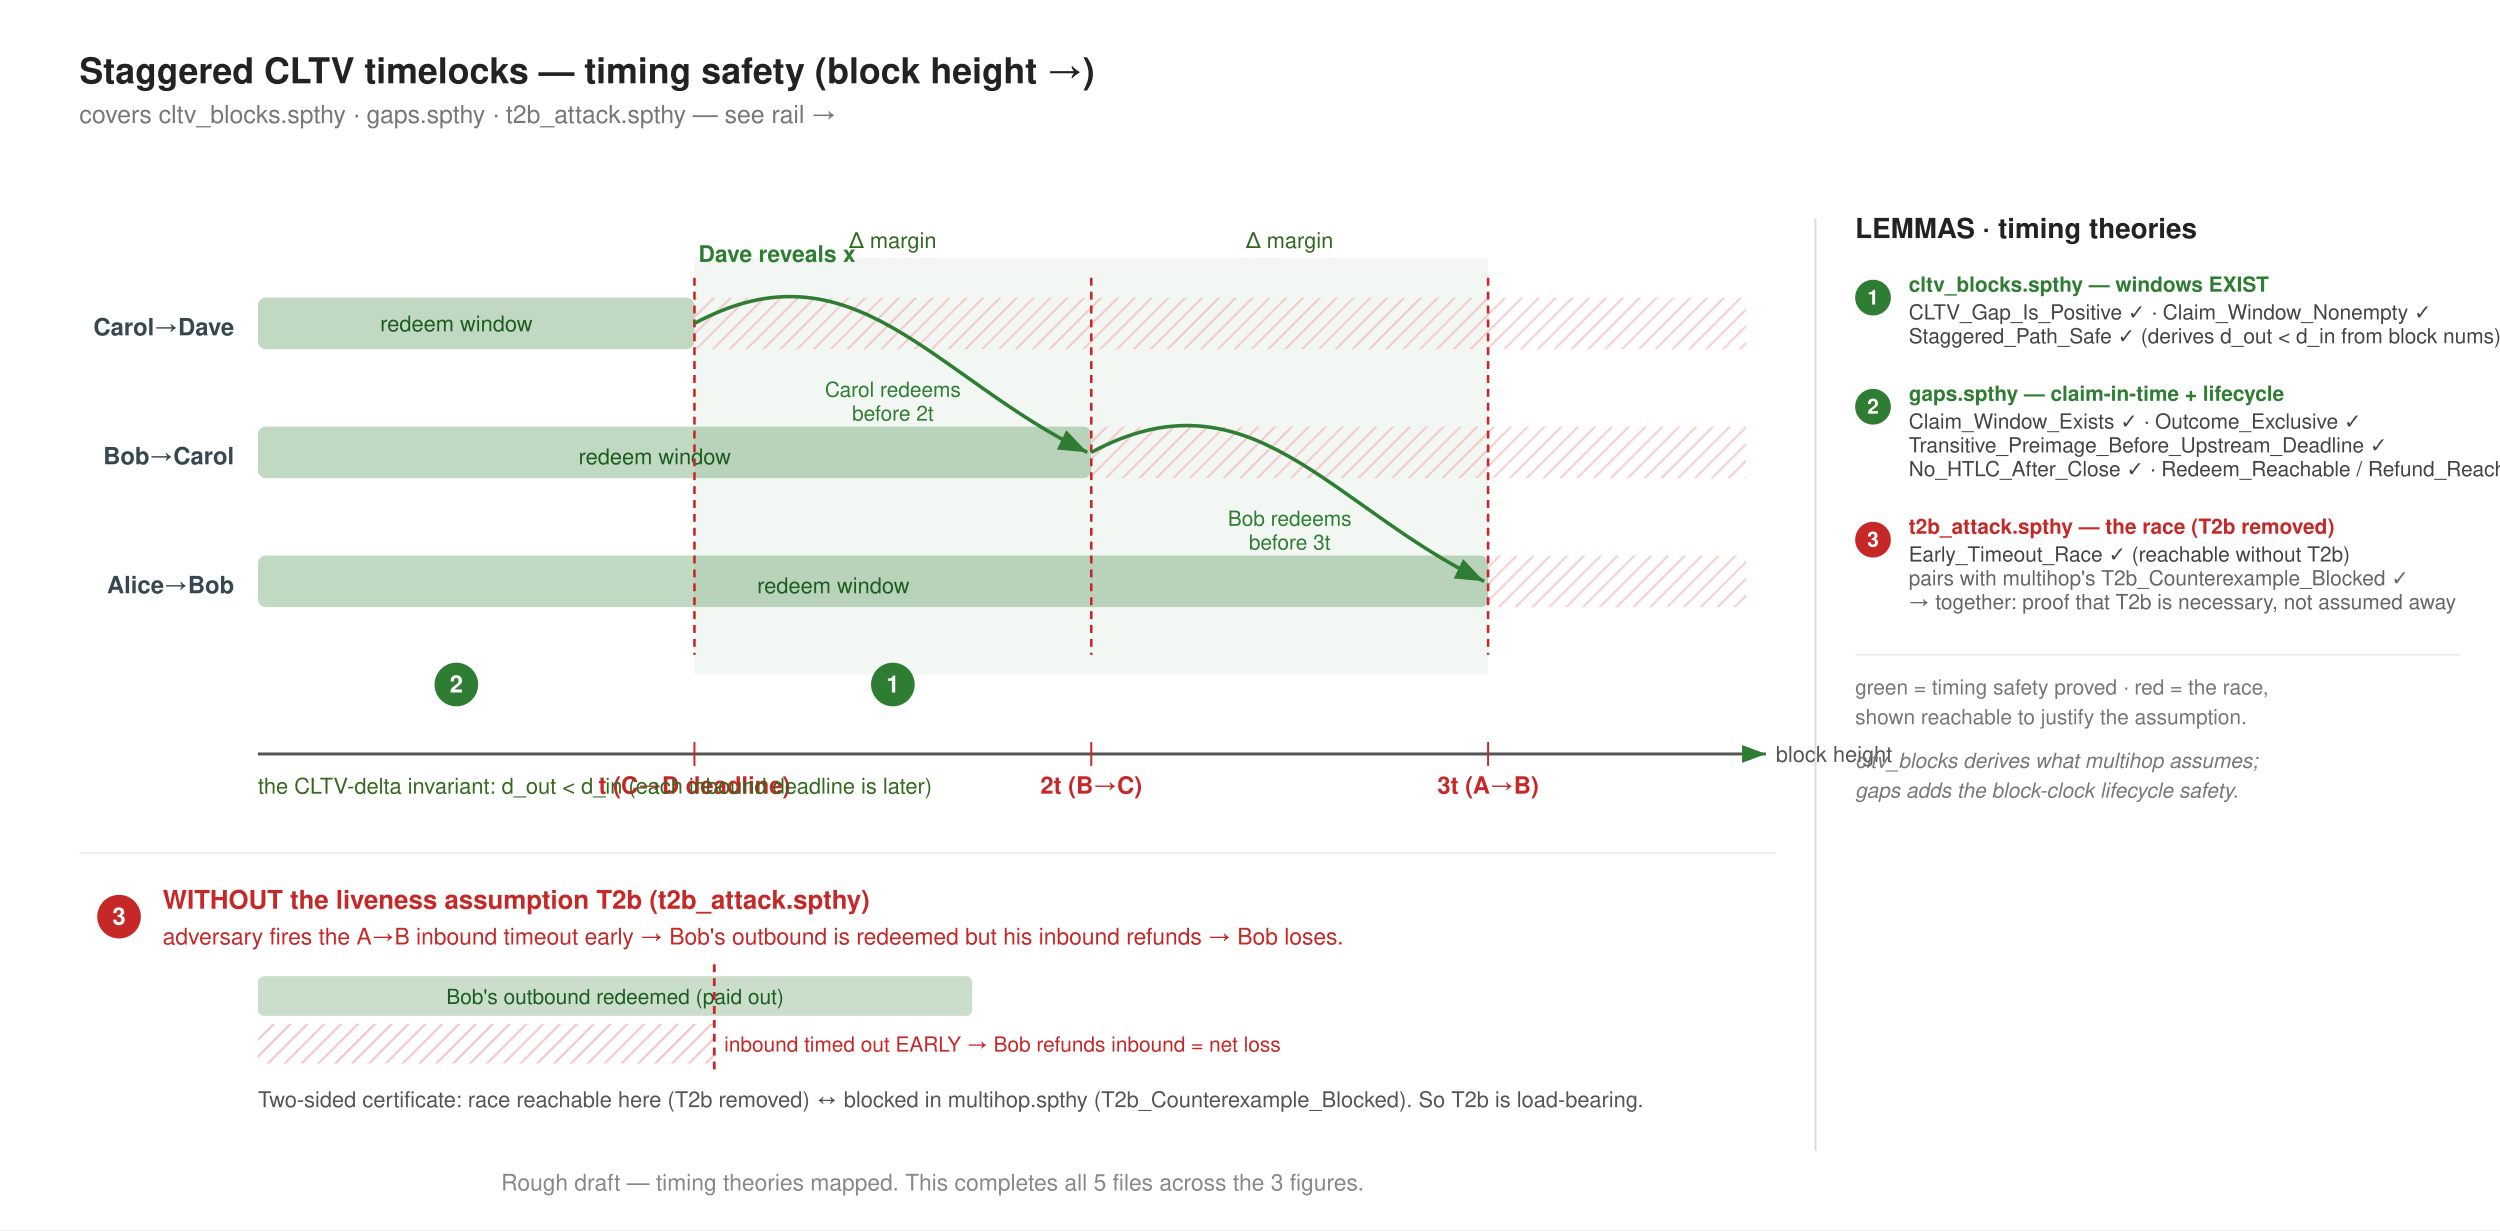
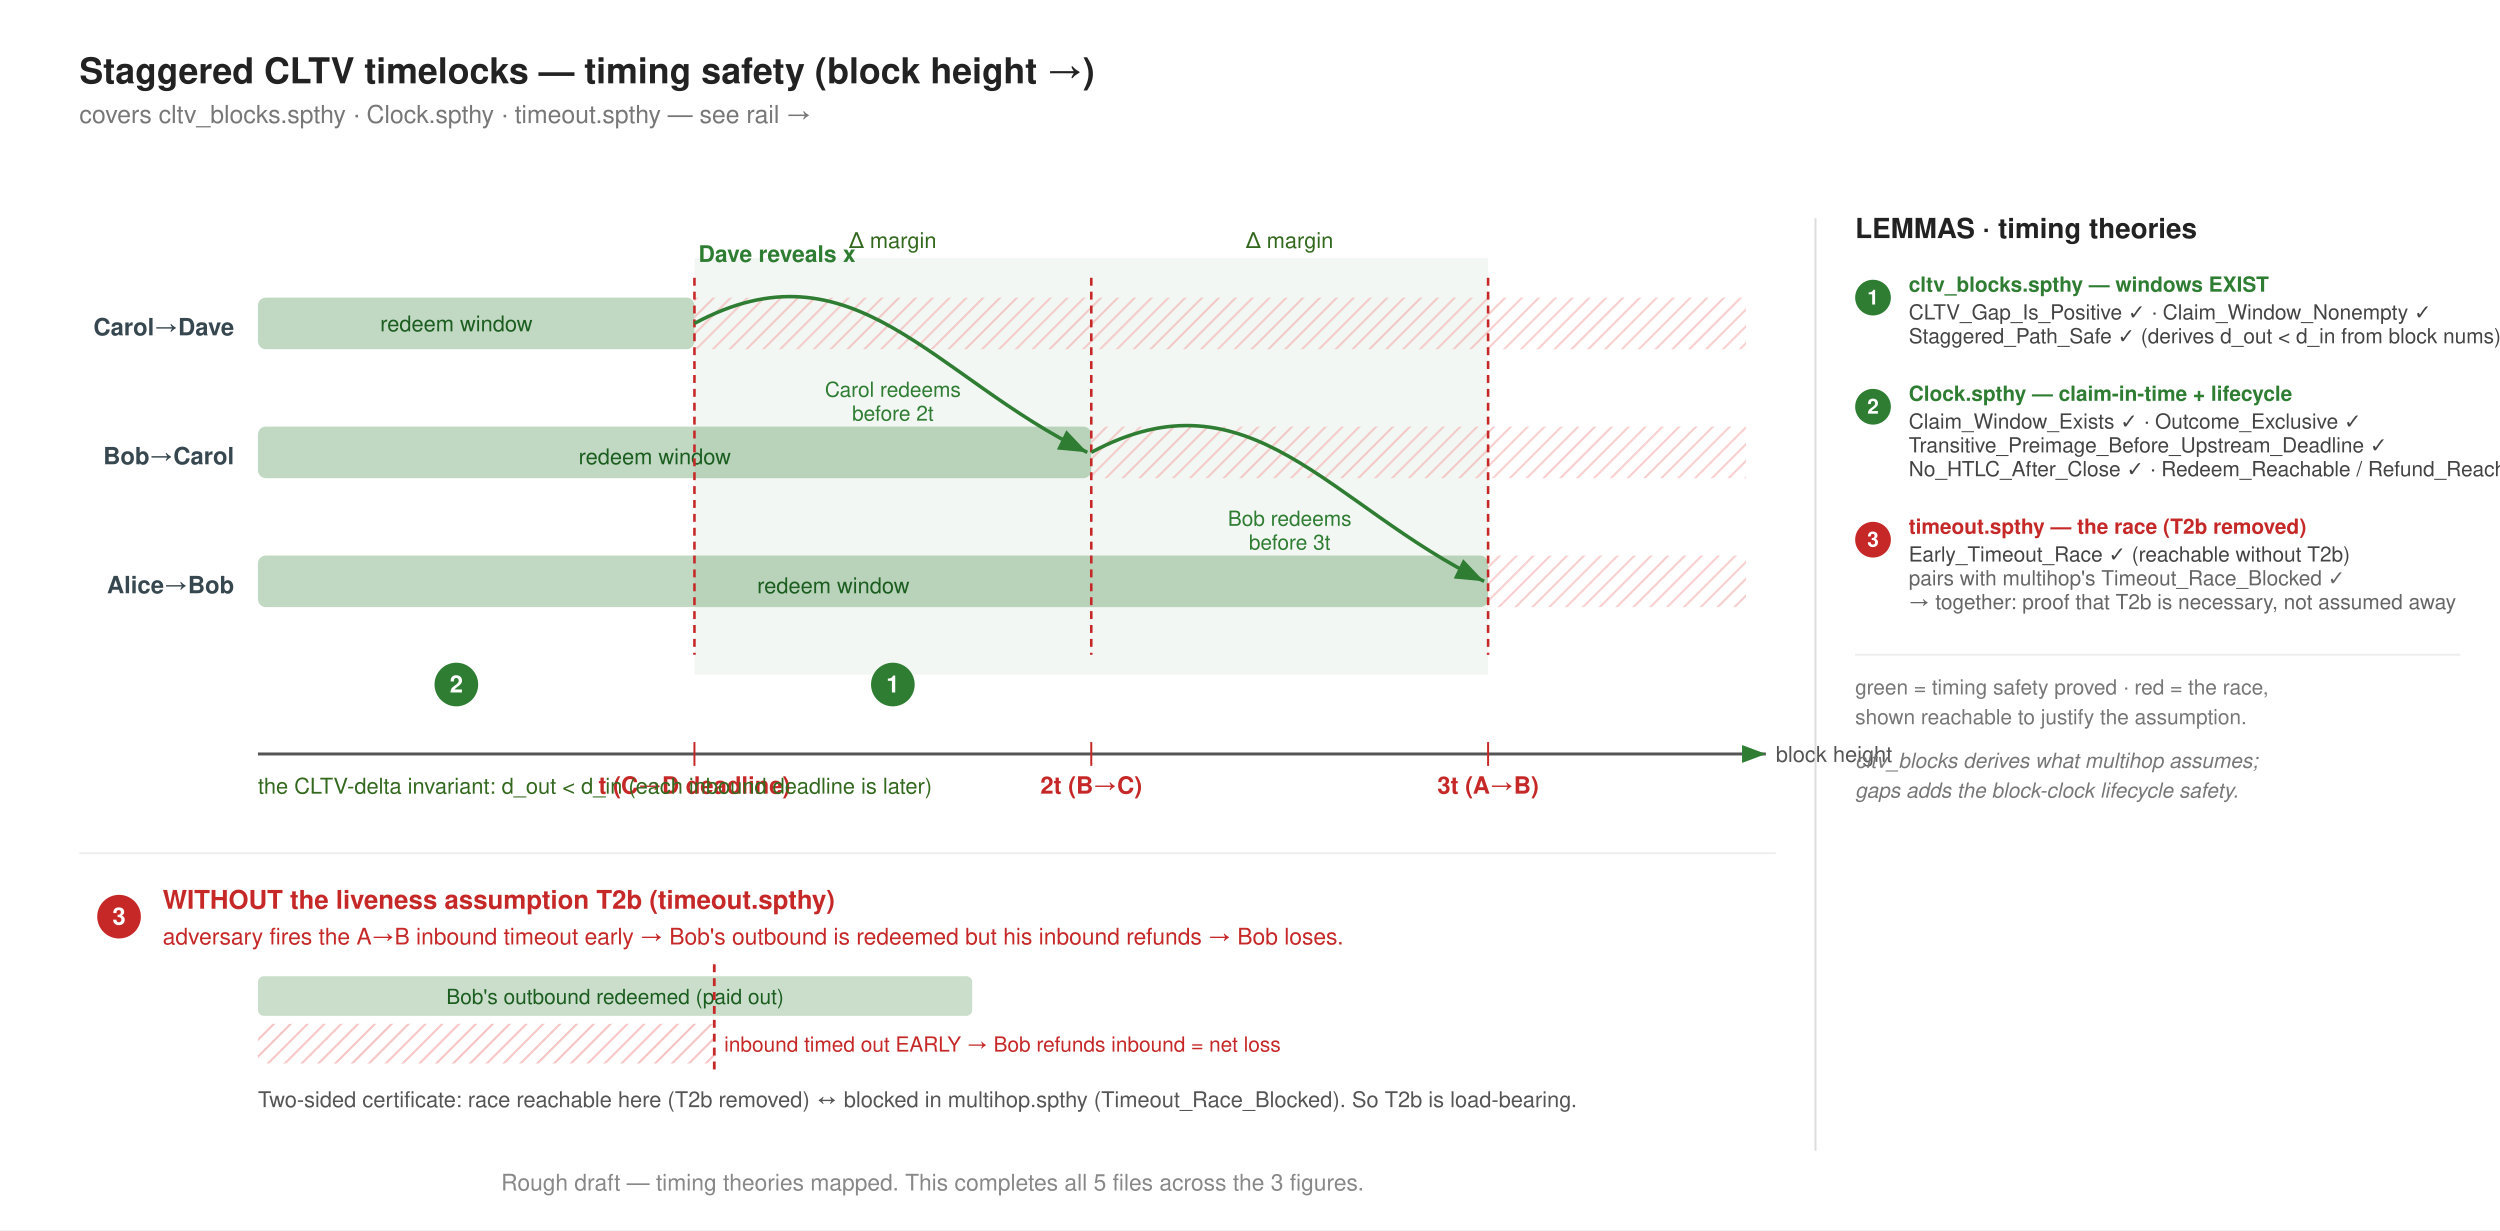
<svg xmlns="http://www.w3.org/2000/svg" width="1260" height="620" viewBox="0 0 1260 620" font-family="Segoe UI, Helvetica, Arial, sans-serif">
  <defs>
    <marker id="ag" markerWidth="10" markerHeight="10" refX="8" refY="3" orient="auto">
      <path d="M0,0 L8,3 L0,6 Z" fill="#2e7d32" />
    </marker>
    <marker id="ar" markerWidth="10" markerHeight="10" refX="8" refY="3" orient="auto">
      <path d="M0,0 L8,3 L0,6 Z" fill="#c62828" />
    </marker>
    <pattern id="hatch" width="6" height="6" patternTransform="rotate(45)" patternUnits="userSpaceOnUse">
      <line x1="0" y1="0" x2="0" y2="6" stroke="#ef9a9a" stroke-width="2" />
    </pattern>
  </defs>
  <rect x="0" y="0" width="1260" height="620" fill="#ffffff" />
  <text x="40" y="42" font-size="18" font-weight="700" fill="#222">Staggered CLTV timelocks — timing safety  (block height →)</text>
-   <text x="40" y="62" font-size="12.5" fill="#777">covers cltv_blocks.spthy · gaps.spthy · t2b_attack.spthy — see rail →</text>
+   <text x="40" y="62" font-size="12.5" fill="#777">covers cltv_blocks.spthy · Clock.spthy · timeout.spthy — see rail →</text>
  <rect x="350" y="130" width="200" height="210" fill="#2e7d32" opacity="0.06" />
  <rect x="550" y="130" width="200" height="210" fill="#2e7d32" opacity="0.06" />
  <g font-size="12" font-weight="600" fill="#37474f" text-anchor="end">
    <text x="118" y="169">Carol→Dave</text>
    <text x="118" y="234">Bob→Carol</text>
    <text x="118" y="299">Alice→Bob</text>
  </g>
  <rect x="130" y="150" width="220" height="26" rx="4" fill="#2e7d32" opacity="0.30" />
  <rect x="350" y="150" width="530" height="26" fill="url(#hatch)" opacity="0.5" />
  <rect x="130" y="215" width="420" height="26" rx="4" fill="#2e7d32" opacity="0.30" />
  <rect x="550" y="215" width="330" height="26" fill="url(#hatch)" opacity="0.5" />
  <rect x="130" y="280" width="620" height="26" rx="4" fill="#2e7d32" opacity="0.30" />
  <rect x="750" y="280" width="130" height="26" fill="url(#hatch)" opacity="0.5" />
  <text x="230" y="167" font-size="11" fill="#1b5e20" text-anchor="middle">redeem window</text>
  <text x="330" y="234" font-size="11" fill="#1b5e20" text-anchor="middle">redeem window</text>
  <text x="420" y="299" font-size="11" fill="#1b5e20" text-anchor="middle">redeem window</text>
  <g stroke="#c62828" stroke-width="1.3" stroke-dasharray="4,3">
    <line x1="350" y1="140" x2="350" y2="330" />
    <line x1="550" y1="140" x2="550" y2="330" />
    <line x1="750" y1="140" x2="750" y2="330" />
  </g>
  <text x="352" y="132" font-size="11.5" font-weight="700" fill="#2e7d32">Dave reveals x</text>
  <path d="M350,163 C 430,120 470,190 548,228" fill="none" stroke="#2e7d32" stroke-width="1.8" marker-end="url(#ag)" />
  <path d="M550,228 C 630,185 670,255 748,293" fill="none" stroke="#2e7d32" stroke-width="1.8" marker-end="url(#ag)" />
  <text x="450" y="200" font-size="10.5" fill="#2e7d32" text-anchor="middle">Carol redeems</text>
  <text x="450" y="212" font-size="10.5" fill="#2e7d32" text-anchor="middle">before 2t</text>
  <text x="650" y="265" font-size="10.5" fill="#2e7d32" text-anchor="middle">Bob redeems</text>
  <text x="650" y="277" font-size="10.5" fill="#2e7d32" text-anchor="middle">before 3t</text>
  <text x="450" y="125" font-size="11" fill="#33691e" text-anchor="middle">Δ margin</text>
  <text x="650" y="125" font-size="11" fill="#33691e" text-anchor="middle">Δ margin</text>
  <circle cx="450" cy="345" r="11" fill="#2e7d32" />
  <text x="450" y="349" font-size="12" font-weight="700" fill="#fff" text-anchor="middle">1</text>
  <circle cx="230" cy="345" r="11" fill="#2e7d32" />
  <text x="230" y="349" font-size="12" font-weight="700" fill="#fff" text-anchor="middle">2</text>
  <line x1="130" y1="380" x2="890" y2="380" stroke="#555" stroke-width="1.5" marker-end="url(#ag)" />
  <g font-size="12" fill="#c62828" text-anchor="middle" font-weight="600">
    <line x1="350" y1="374" x2="350" y2="386" stroke="#c62828" />
    <text x="350" y="400">t  (C→D deadline)</text>
    <line x1="550" y1="374" x2="550" y2="386" stroke="#c62828" />
    <text x="550" y="400">2t (B→C)</text>
    <line x1="750" y1="374" x2="750" y2="386" stroke="#c62828" />
    <text x="750" y="400">3t (A→B)</text>
  </g>
  <text x="895" y="384" font-size="11" fill="#555">block height</text>
  <text x="130" y="400" font-size="11" fill="#33691e">the CLTV-delta invariant: d_out &lt; d_in  (each inbound deadline is later)</text>
  <line x1="40" y1="430" x2="895" y2="430" stroke="#eee" />
  <circle cx="60" cy="462" r="11" fill="#c62828" />
  <text x="60" y="466" font-size="12" font-weight="700" fill="#fff" text-anchor="middle">3</text>
-   <text x="82" y="458" font-size="13" font-weight="700" fill="#c62828">WITHOUT the liveness assumption T2b  (t2b_attack.spthy)</text>
+   <text x="82" y="458" font-size="13" font-weight="700" fill="#c62828">WITHOUT the liveness assumption T2b  (timeout.spthy)</text>
  <text x="82" y="476" font-size="11.5" fill="#c62828">adversary fires the A→B inbound timeout early → Bob's outbound is redeemed but his inbound refunds → Bob loses.</text>
  <rect x="130" y="492" width="360" height="20" rx="3" fill="#2e7d32" opacity="0.25" />
  <text x="310" y="506" font-size="10.5" fill="#1b5e20" text-anchor="middle">Bob's outbound redeemed (paid out)</text>
  <rect x="130" y="516" width="230" height="20" fill="url(#hatch)" opacity="0.6" />
  <line x1="360" y1="486" x2="360" y2="542" stroke="#c62828" stroke-width="1.4" stroke-dasharray="4,3" />
  <text x="365" y="530" font-size="10.5" fill="#c62828">inbound timed out EARLY → Bob refunds inbound = net loss</text>
-   <text x="130" y="558" font-size="11" fill="#555">Two-sided certificate: race reachable here (T2b removed) ↔ blocked in multihop.spthy (T2b_Counterexample_Blocked). So T2b is load-bearing.</text>
+   <text x="130" y="558" font-size="11" fill="#555">Two-sided certificate: race reachable here (T2b removed) ↔ blocked in multihop.spthy (Timeout_Race_Blocked). So T2b is load-bearing.</text>
  <line x1="915" y1="110" x2="915" y2="580" stroke="#ddd" />
  <text x="935" y="120" font-size="14" font-weight="700" fill="#222">LEMMAS · timing theories</text>
  <g font-size="10.5">
    <circle cx="944" cy="150" r="9" fill="#2e7d32" />
    <text x="944" y="153.5" font-size="10.5" font-weight="700" fill="#fff" text-anchor="middle">1</text>
    <text x="962" y="147" font-weight="700" fill="#2e7d32">cltv_blocks.spthy — windows EXIST</text>
    <text x="962" y="161" fill="#444">CLTV_Gap_Is_Positive ✓ · Claim_Window_Nonempty ✓</text>
    <text x="962" y="173" fill="#444">Staggered_Path_Safe ✓  (derives d_out &lt; d_in from block nums)</text>
    <circle cx="944" cy="205" r="9" fill="#2e7d32" />
    <text x="944" y="208.5" font-size="10.5" font-weight="700" fill="#fff" text-anchor="middle">2</text>
-     <text x="962" y="202" font-weight="700" fill="#2e7d32">gaps.spthy — claim-in-time + lifecycle</text>
+     <text x="962" y="202" font-weight="700" fill="#2e7d32">Clock.spthy — claim-in-time + lifecycle</text>
    <text x="962" y="216" fill="#444">Claim_Window_Exists ✓ · Outcome_Exclusive ✓</text>
    <text x="962" y="228" fill="#444">Transitive_Preimage_Before_Upstream_Deadline ✓</text>
    <text x="962" y="240" fill="#444">No_HTLC_After_Close ✓ · Redeem_Reachable / Refund_Reachable ✓</text>
    <circle cx="944" cy="272" r="9" fill="#c62828" />
    <text x="944" y="275.5" font-size="10.5" font-weight="700" fill="#fff" text-anchor="middle">3</text>
-     <text x="962" y="269" font-weight="700" fill="#c62828">t2b_attack.spthy — the race (T2b removed)</text>
+     <text x="962" y="269" font-weight="700" fill="#c62828">timeout.spthy — the race (T2b removed)</text>
    <text x="962" y="283" fill="#444">Early_Timeout_Race ✓  (reachable without T2b)</text>
-     <text x="962" y="295" fill="#666">pairs with multihop's T2b_Counterexample_Blocked ✓</text>
+     <text x="962" y="295" fill="#666">pairs with multihop's Timeout_Race_Blocked ✓</text>
    <text x="962" y="307" fill="#666">→ together: proof that T2b is necessary, not assumed away</text>
  </g>
  <line x1="935" y1="330" x2="1240" y2="330" stroke="#eee" />
  <text x="935" y="350" font-size="10.5" fill="#777">green = timing safety proved · red = the race,</text>
  <text x="935" y="365" font-size="10.5" fill="#777">shown reachable to justify the assumption.</text>
  <text x="935" y="387" font-size="10.5" fill="#777" font-style="italic">cltv_blocks derives what multihop assumes;</text>
  <text x="935" y="402" font-size="10.5" fill="#777" font-style="italic">gaps adds the block-clock lifecycle safety.</text>
  <text x="470" y="600" font-size="11.5" fill="#888" text-anchor="middle">Rough draft — timing theories mapped. This completes all 5 files across the 3 figures.</text>
</svg>
